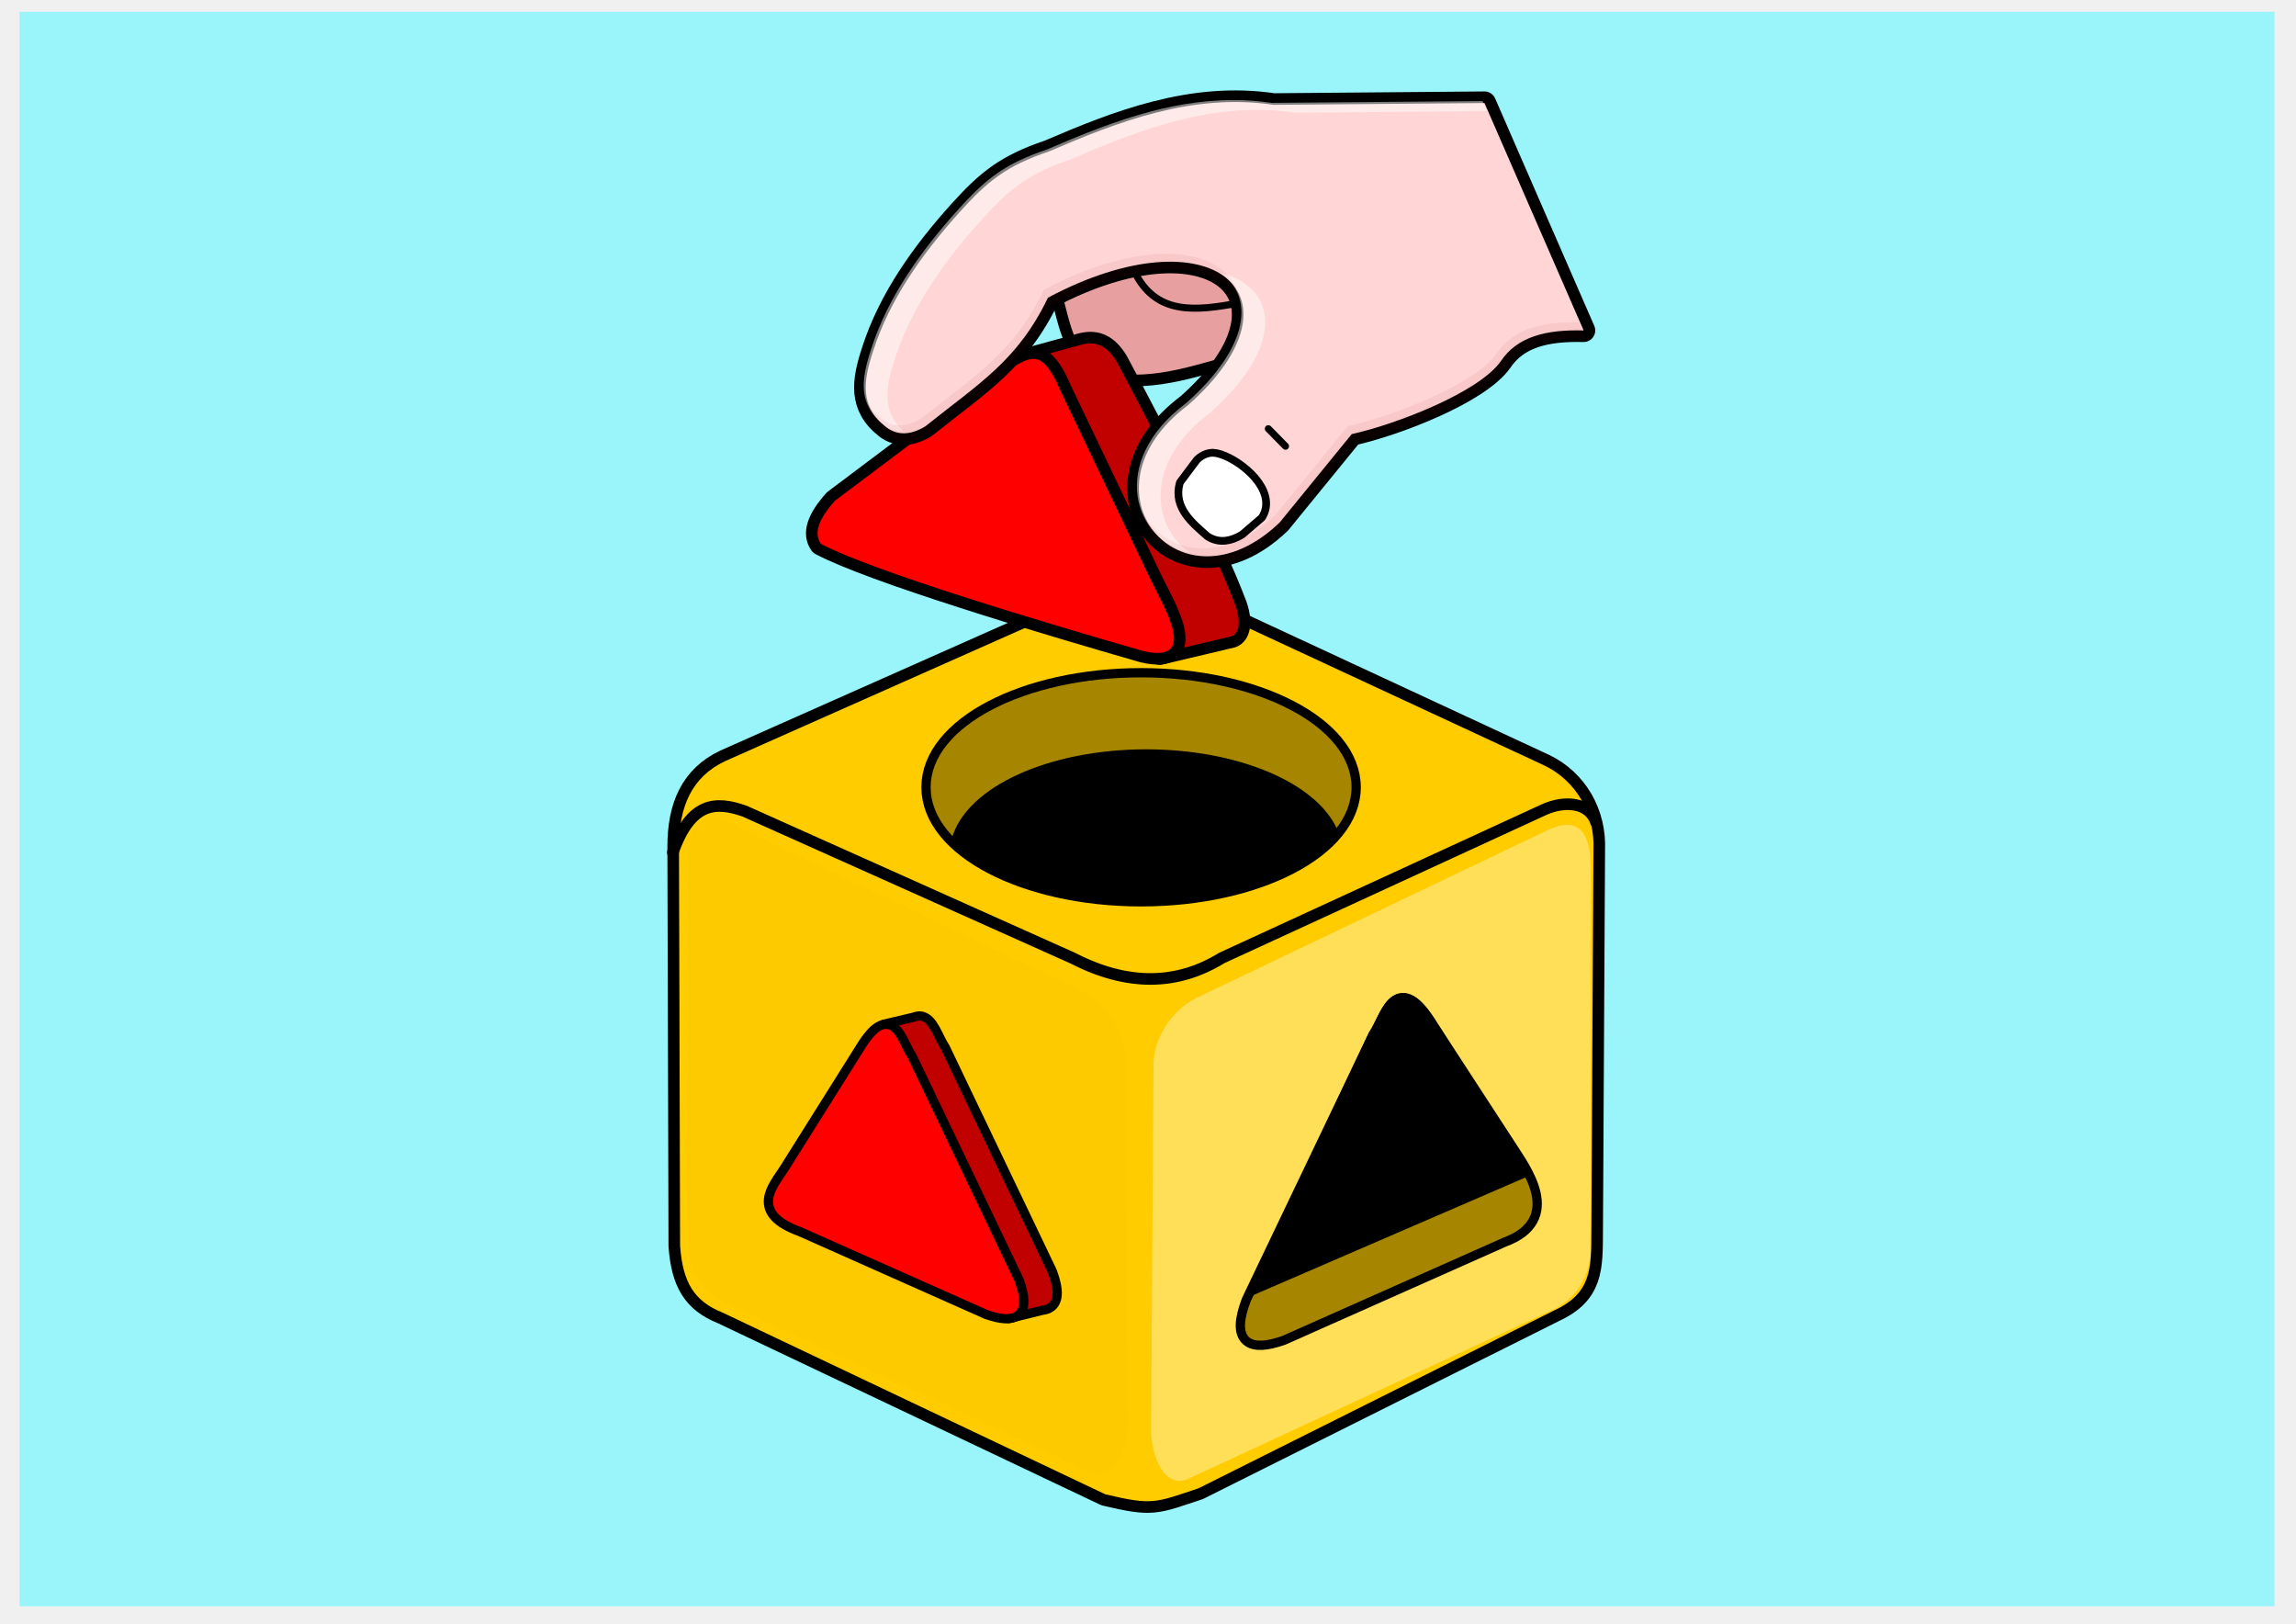
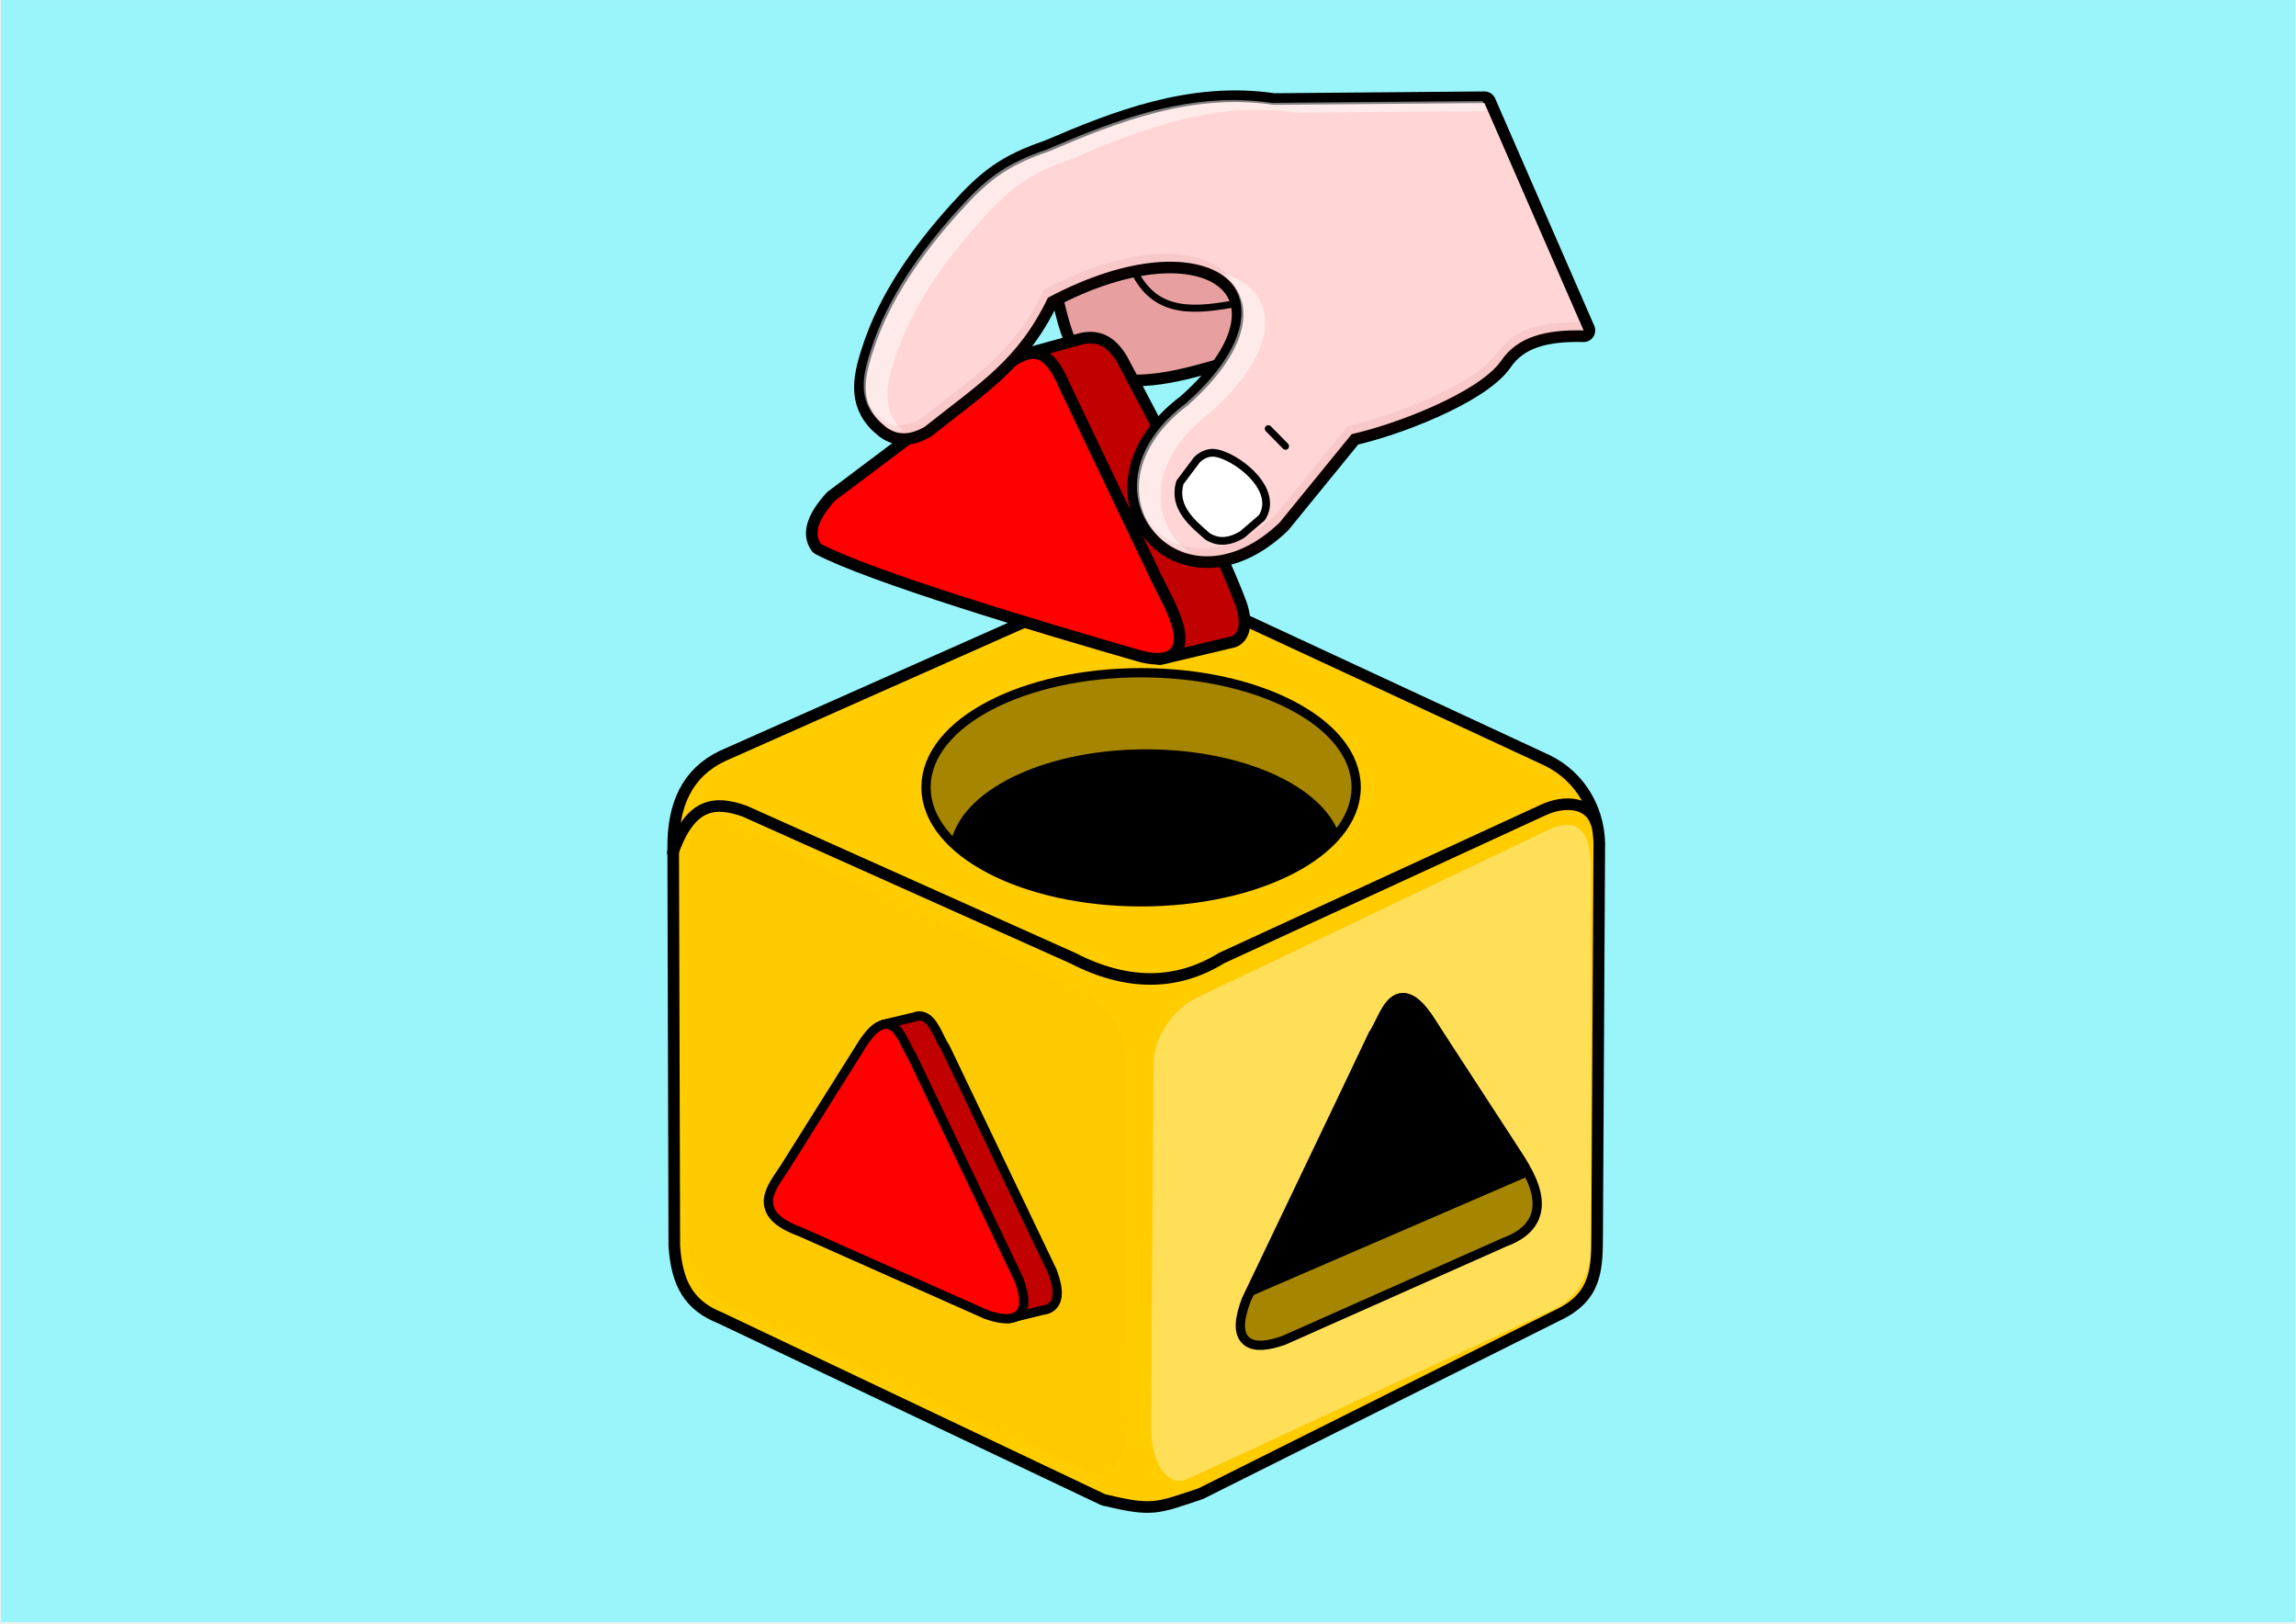
- <svg xmlns="http://www.w3.org/2000/svg" xmlns:xlink="http://www.w3.org/1999/xlink" xml:space="preserve" viewBox="0 0 297 210">
-   <defs>
+ <svg xmlns="http://www.w3.org/2000/svg" xmlns:xlink="http://www.w3.org/1999/xlink" xml:space="preserve" viewBox="0 0 297 210" version="1.1" id="svg12153">
+   <defs id="defs12069">
    <path id="a" fill="#fc0" stroke="#000" stroke-linecap="round" stroke-linejoin="round" stroke-width="3" d="M152.698 77.138c-3.02-.689-5.837-1.58-11.284.157L98.702 96.262l-4.93 2.19c-4.277 2.041-5.957 5.858-5.942 11.125l.144 51.562c.342 4.71 1.814 7.156 5.485 8.62l49.523 23.507c6.137 1.445 6.397 1.106 12.067-.784l45.95-22.975c4.913-2.26 4.827-5.457 4.853-10.246l.27-49.368c.198-4.615-2.197-8.902-6.368-10.9z" />
    <path id="b" fill="none" stroke="#000" stroke-linecap="round" stroke-linejoin="round" stroke-width="1.5" d="M87.036 110.25c2.314-6.541 5.533-6.663 9.283-5.341l42.476 19.023c7.021 3.612 13.433 3.546 19.246-.034l41.673-19.178c2.698-1.225 5.859-.969 6.737 1.612" />
    <path id="c" fill="#fff" d="M200.142 107.392c4.863-2.322 5.642 1.532 5.642 5.015v49.053c0 3.472-1.864 6.532-5.015 7.992l-47.015 21.784c-3.151 1.46-4.881-2.953-4.858-6.425l.313-47.172c.023-3.473 2.508-7.123 5.642-8.62z" opacity=".587" />
    <path id="d" fill="#e89f9f" stroke="#000" stroke-linecap="round" stroke-linejoin="round" stroke-width="3" d="M136.97 36.502c1.435 4.56 1.584 9.621 6.372 11.666 6.25 1.076 11.377-1.059 18.215-2.843l3.412-5.529-2.235-6.235s-4.706-4.941-6.235-4.941c-1.53 0-8.823.706-8.823.706l-4.941 2.588z" />
    <path id="e" fill="#c10000" stroke="#000" stroke-linecap="round" stroke-linejoin="round" stroke-width="3" d="m133.395 46.362 6.592-1.81c1.9-.453 3.243.225 4.473 2.234 5.546 10.408 12.422 23.704 15.344 31.48.732 2.064.505 3.669-.464 4.017l-9.297 2.205z" />
    <path id="f" fill="red" stroke="#000" stroke-linecap="round" stroke-linejoin="round" stroke-width="3" d="M137.128 50.429c-2.375-5.618-3.994-4.012-6.036-3.018l-23.087 17.353c-2.174 2.41-2.76 4.265-1.807 5.58 6.643 3.498 28.085 9.95 41.695 13.858 7.3 1.709 2.571-5.85 1.045-9.045z" />
    <path id="g" fill="#ffd5d5" stroke="#000" stroke-linecap="round" stroke-linejoin="round" stroke-width="3" d="m192.027 13.326-27.274.234c-10.55-1.58-20.245 2.233-29.068 6.029-5.516 1.864-7.92 3.825-11.5 7.785-4.818 5.346-9.098 11.32-11.25 18.052-1.259 3.837-1.773 7.109 1.705 9.828 1.465 1.107 3.143 1.023 5.027-.092 7.228-5.759 11.998-8.585 15.891-16.66 21.151-11.26 34.169-.298 18.118 13.898-14.715 11.043-.986 27.48 11.85 15.182l9.325-11.434c5.731-1.27 16.42-5.387 19.283-9.426 2.14-3.195 5.846-4.111 10.716-3.985z" />
    <path id="h" fill="none" stroke="#000" stroke-linecap="round" stroke-linejoin="round" stroke-width=".912" d="M146.97 35.56c2.819 5.197 7.78 4.642 13.176 3.648" />
    <path id="i" fill="#fff" stroke="#000" stroke-linecap="round" stroke-linejoin="round" stroke-width="2" d="M156.904 59.055c-.546.005-1.108.193-1.7.74l-2.117 2.824c-.795 2.842 1.52 4.683 3.412 6.352 1.294.795 2.588.53 3.882-.235l2.47-2.117c.223-.375.346-.727.401-1.064.466-3.163-4.39-6.419-6.348-6.5z" />
    <path id="j" fill="none" stroke="#000" stroke-linecap="round" stroke-linejoin="round" stroke-width=".912" d="m164.063 55.446 2.226 2.264" />
    <path id="k" stroke="#000" stroke-linecap="round" stroke-linejoin="round" stroke-width="1.364" d="M148.264 97.594a24.759 12.928 0 0 0-24.498 11.074 27.222 14.214 0 0 0 23.839 7.367 27.222 14.214 0 0 0 24.804-8.37 24.759 12.928 0 0 0-24.145-10.071z" />
    <path id="l" fill="#a68500" stroke="#000" stroke-linecap="round" stroke-linejoin="round" stroke-width="2.4" d="M178.137 134.113c1.626-2.415 2.501-7.625 6.322-1.859l10.572 16.237c1.915 2.985 6.474 9.013-.615 11.6l-28.55 12.694c-4.09 1.434-5.964.494-4.09-4.462z" />
    <path id="m" stroke="#000" stroke-linecap="round" stroke-width="2.4" d="M178.137 134.113c1.626-2.415 2.501-7.625 6.322-1.859l12.002 19.098-33.2 14.35z" />
    <path id="n" d="M94.615 106.536c-4.863-2.322-5.642 1.532-5.642 5.015v49.053c0 3.472 1.864 6.532 5.015 7.992l47.015 21.784c3.151 1.46 4.881-2.953 4.858-6.426l-.313-47.171c-.023-3.473-2.508-7.124-5.642-8.62z" opacity=".093" />
    <path id="o" fill="#c10000" stroke="#000" stroke-linecap="round" stroke-linejoin="round" stroke-width="2.4" d="M118.902 131.995a1.26 1.26 0 0 0-.504.126l-3.885.921.855 2.84-9.062 14.417c-1.614 2.516-4.251 5.186 1.724 7.366l20.652 9.183-.225.068 2 3.014 4.271-1.06c1.49-.115 1.904-1.386.815-4.266l-13.791-28.836c-.92-1.367-1.556-3.799-2.85-3.773z" />
    <path id="p" fill="red" stroke="#000" stroke-linecap="round" stroke-linejoin="round" stroke-width="2.4" d="M117.437 136.847c-1.37-2.035-2.108-6.427-5.329-1.567l-10.117 16.098c-1.614 2.516-4.252 5.186 1.724 7.366l24.065 10.7c3.447 1.209 5.027.417 3.448-3.76z" />
    <path id="q" fill="#fff" d="M159.614 12.937c-8.675-.022-16.74 3.193-24.185 6.396-5.516 1.864-7.92 3.825-11.5 7.786-4.818 5.346-9.098 11.319-11.25 18.052-1.258 3.836-1.773 7.108 1.705 9.827.77.581 1.597.832 2.482.78-2.825-2.618-2.3-5.724-1.118-9.328 2.153-6.733 6.433-12.706 11.252-18.052 3.58-3.96 5.983-5.922 11.499-7.786 8.823-3.796 18.518-7.61 29.068-6.03l24.771-.211-.567-1.3-27.274.233a33.493 33.493 0 0 0-4.883-.367zm-1.832 22.332c4.47 2.952 4.008 9.473-4.361 16.876-10.172 7.633-6.752 17.84.569 19.357-4.981-3.323-6.104-11.621 2.5-18.078 9.964-8.813 8.724-16.377 1.292-18.155z" opacity=".702" />
    <path id="r" fill="#a00" d="M150.497 32.829c-4.196.074-9.502 1.483-15.45 4.65-3.893 8.075-8.664 10.9-15.891 16.66-1.884 1.115-3.563 1.2-5.028.092-.792-.62-1.375-1.268-1.792-1.945.248 1.442 1 2.773 2.56 3.992 1.465 1.107 3.143 1.023 5.027-.092 7.228-5.76 11.998-8.586 15.891-16.66 12.143-6.465 21.602-5.604 24.422-1.013-.62-3.564-4.218-5.781-9.74-5.684zm52.942 8.874c-4.428.008-7.81 1.001-9.817 3.996-2.863 4.039-13.551 8.156-19.283 9.426l-9.325 11.434c-7.134 6.835-14.542 4.792-17.19-.266 1.538 6.45 9.923 10.01 17.958 2.312l9.325-11.433c5.73-1.27 16.42-5.388 19.283-9.427 2.14-3.194 5.846-4.111 10.716-3.984l-.893-2.049a32.13 32.13 0 0 0-.774-.01z" opacity=".249" />
  </defs>
-   <g paint-order="stroke fill markers">
-     <rect width="291.631" height="206.188" x="2.558" y="1.535" fill="#99f5fa" rx="0" ry="0" />
-     <use xlink:href="#a" stroke-linecap="round" stroke-linejoin="round" stroke-width="3" />
-     <use xlink:href="#b" stroke-linecap="round" stroke-linejoin="round" stroke-width="1.5" />
-     <ellipse cx="147.605" cy="101.821" fill="#a68500" stroke="#000" stroke-linecap="round" stroke-linejoin="round" stroke-width="2.4" rx="27.222" ry="14.214" />
-     <use xlink:href="#c" opacity=".587" />
-     <use xlink:href="#d" stroke-linecap="round" stroke-linejoin="round" stroke-width="3" />
-     <use xlink:href="#e" stroke-linecap="round" stroke-linejoin="round" stroke-width="3" />
-     <use xlink:href="#f" stroke-linecap="round" stroke-linejoin="round" stroke-width="3" />
-     <use xlink:href="#g" stroke-linecap="round" stroke-linejoin="round" stroke-width="3" />
-     <use xlink:href="#h" stroke-linecap="round" stroke-linejoin="round" stroke-width=".912" />
-     <use xlink:href="#i" stroke-linecap="round" stroke-linejoin="round" stroke-width="2" />
-     <use xlink:href="#j" stroke-linecap="round" stroke-linejoin="round" stroke-width=".912" />
-     <use xlink:href="#k" stroke-linecap="round" stroke-linejoin="round" stroke-width="1.364" />
-     <use xlink:href="#l" stroke-linecap="round" stroke-linejoin="round" stroke-width="2.4" />
-     <use xlink:href="#m" stroke-linecap="round" stroke-width="2.4" />
-     <use xlink:href="#n" opacity=".093" />
-     <use xlink:href="#o" stroke-linecap="round" stroke-linejoin="round" stroke-width="2.4" />
-     <use xlink:href="#p" stroke-linecap="round" stroke-linejoin="round" stroke-width="2.4" />
-     <use xlink:href="#q" opacity=".702" />
-     <use xlink:href="#r" opacity=".249" />
-     <rect width="291.631" height="206.188" x="2.558" y="1.535" fill="#99f5fa" rx="0" ry="0" />
-     <use xlink:href="#a" stroke-linecap="round" stroke-linejoin="round" stroke-width="3" />
-     <use xlink:href="#b" stroke-linecap="round" stroke-linejoin="round" stroke-width="1.5" />
-     <ellipse cx="147.605" cy="101.821" fill="#a68500" stroke="#000" stroke-linecap="round" stroke-linejoin="round" stroke-width="2.4" rx="27.222" ry="14.214" />
-     <use xlink:href="#c" opacity=".587" />
-     <use xlink:href="#d" stroke-linecap="round" stroke-linejoin="round" stroke-width="3" />
-     <use xlink:href="#e" stroke-linecap="round" stroke-linejoin="round" stroke-width="3" />
-     <use xlink:href="#f" stroke-linecap="round" stroke-linejoin="round" stroke-width="3" />
-     <use xlink:href="#g" stroke-linecap="round" stroke-linejoin="round" stroke-width="3" />
-     <use xlink:href="#h" stroke-linecap="round" stroke-linejoin="round" stroke-width=".912" />
-     <use xlink:href="#i" stroke-linecap="round" stroke-linejoin="round" stroke-width="2" />
-     <use xlink:href="#j" stroke-linecap="round" stroke-linejoin="round" stroke-width=".912" />
-     <use xlink:href="#k" stroke-linecap="round" stroke-linejoin="round" stroke-width="1.364" />
-     <use xlink:href="#l" stroke-linecap="round" stroke-linejoin="round" stroke-width="2.4" />
-     <use xlink:href="#m" stroke-linecap="round" stroke-width="2.4" />
-     <use xlink:href="#n" opacity=".093" />
-     <use xlink:href="#o" stroke-linecap="round" stroke-linejoin="round" stroke-width="2.4" />
-     <use xlink:href="#p" stroke-linecap="round" stroke-linejoin="round" stroke-width="2.4" />
-     <use xlink:href="#q" opacity=".702" />
-     <use xlink:href="#r" opacity=".249" />
+   <g paint-order="stroke fill markers" id="g12151">
+     <rect width="291.631" height="206.188" x="2.558" y="1.535" fill="#99f5fa" rx="0" ry="0" id="rect12071" />
+     <use xlink:href="#a" stroke-linecap="round" stroke-linejoin="round" stroke-width="3" id="use12073" />
+     <use xlink:href="#b" stroke-linecap="round" stroke-linejoin="round" stroke-width="1.5" id="use12075" />
+     <ellipse cx="147.605" cy="101.821" fill="#a68500" stroke="#000" stroke-linecap="round" stroke-linejoin="round" stroke-width="2.4" rx="27.222" ry="14.214" id="ellipse12077" />
+     <use xlink:href="#c" opacity=".587" id="use12079" />
+     <use xlink:href="#d" stroke-linecap="round" stroke-linejoin="round" stroke-width="3" id="use12081" />
+     <use xlink:href="#e" stroke-linecap="round" stroke-linejoin="round" stroke-width="3" id="use12083" />
+     <use xlink:href="#f" stroke-linecap="round" stroke-linejoin="round" stroke-width="3" id="use12085" />
+     <use xlink:href="#g" stroke-linecap="round" stroke-linejoin="round" stroke-width="3" id="use12087" />
+     <use xlink:href="#h" stroke-linecap="round" stroke-linejoin="round" stroke-width=".912" id="use12089" />
+     <use xlink:href="#i" stroke-linecap="round" stroke-linejoin="round" stroke-width="2" id="use12091" />
+     <use xlink:href="#j" stroke-linecap="round" stroke-linejoin="round" stroke-width=".912" id="use12093" />
+     <use xlink:href="#k" stroke-linecap="round" stroke-linejoin="round" stroke-width="1.364" id="use12095" />
+     <use xlink:href="#l" stroke-linecap="round" stroke-linejoin="round" stroke-width="2.4" id="use12097" />
+     <use xlink:href="#m" stroke-linecap="round" stroke-width="2.4" id="use12099" />
+     <use xlink:href="#n" opacity=".093" id="use12101" />
+     <use xlink:href="#o" stroke-linecap="round" stroke-linejoin="round" stroke-width="2.4" id="use12103" />
+     <use xlink:href="#p" stroke-linecap="round" stroke-linejoin="round" stroke-width="2.4" id="use12105" />
+     <use xlink:href="#q" opacity=".702" id="use12107" />
+     <use xlink:href="#r" opacity=".249" id="use12109" />
+     <rect width="296.8" height="209.799" x="0.113" y="0.007" fill="#99f5fa" rx="0" ry="0" id="rect12111" />
+     <use xlink:href="#a" stroke-linecap="round" stroke-linejoin="round" stroke-width="3" id="use12113" />
+     <use xlink:href="#b" stroke-linecap="round" stroke-linejoin="round" stroke-width="1.5" id="use12115" />
+     <ellipse cx="147.605" cy="101.821" fill="#a68500" stroke="#000" stroke-linecap="round" stroke-linejoin="round" stroke-width="2.4" rx="27.222" ry="14.214" id="ellipse12117" />
+     <use xlink:href="#c" opacity=".587" id="use12119" />
+     <use xlink:href="#d" stroke-linecap="round" stroke-linejoin="round" stroke-width="3" id="use12121" />
+     <use xlink:href="#e" stroke-linecap="round" stroke-linejoin="round" stroke-width="3" id="use12123" />
+     <use xlink:href="#f" stroke-linecap="round" stroke-linejoin="round" stroke-width="3" id="use12125" />
+     <use xlink:href="#g" stroke-linecap="round" stroke-linejoin="round" stroke-width="3" id="use12127" />
+     <use xlink:href="#h" stroke-linecap="round" stroke-linejoin="round" stroke-width=".912" id="use12129" />
+     <use xlink:href="#i" stroke-linecap="round" stroke-linejoin="round" stroke-width="2" id="use12131" />
+     <use xlink:href="#j" stroke-linecap="round" stroke-linejoin="round" stroke-width=".912" id="use12133" />
+     <use xlink:href="#k" stroke-linecap="round" stroke-linejoin="round" stroke-width="1.364" id="use12135" />
+     <use xlink:href="#l" stroke-linecap="round" stroke-linejoin="round" stroke-width="2.4" id="use12137" />
+     <use xlink:href="#m" stroke-linecap="round" stroke-width="2.4" id="use12139" />
+     <use xlink:href="#n" opacity=".093" id="use12141" />
+     <use xlink:href="#o" stroke-linecap="round" stroke-linejoin="round" stroke-width="2.4" id="use12143" />
+     <use xlink:href="#p" stroke-linecap="round" stroke-linejoin="round" stroke-width="2.4" id="use12145" />
+     <use xlink:href="#q" opacity=".702" id="use12147" />
+     <use xlink:href="#r" opacity=".249" id="use12149" />
  </g>
</svg>
